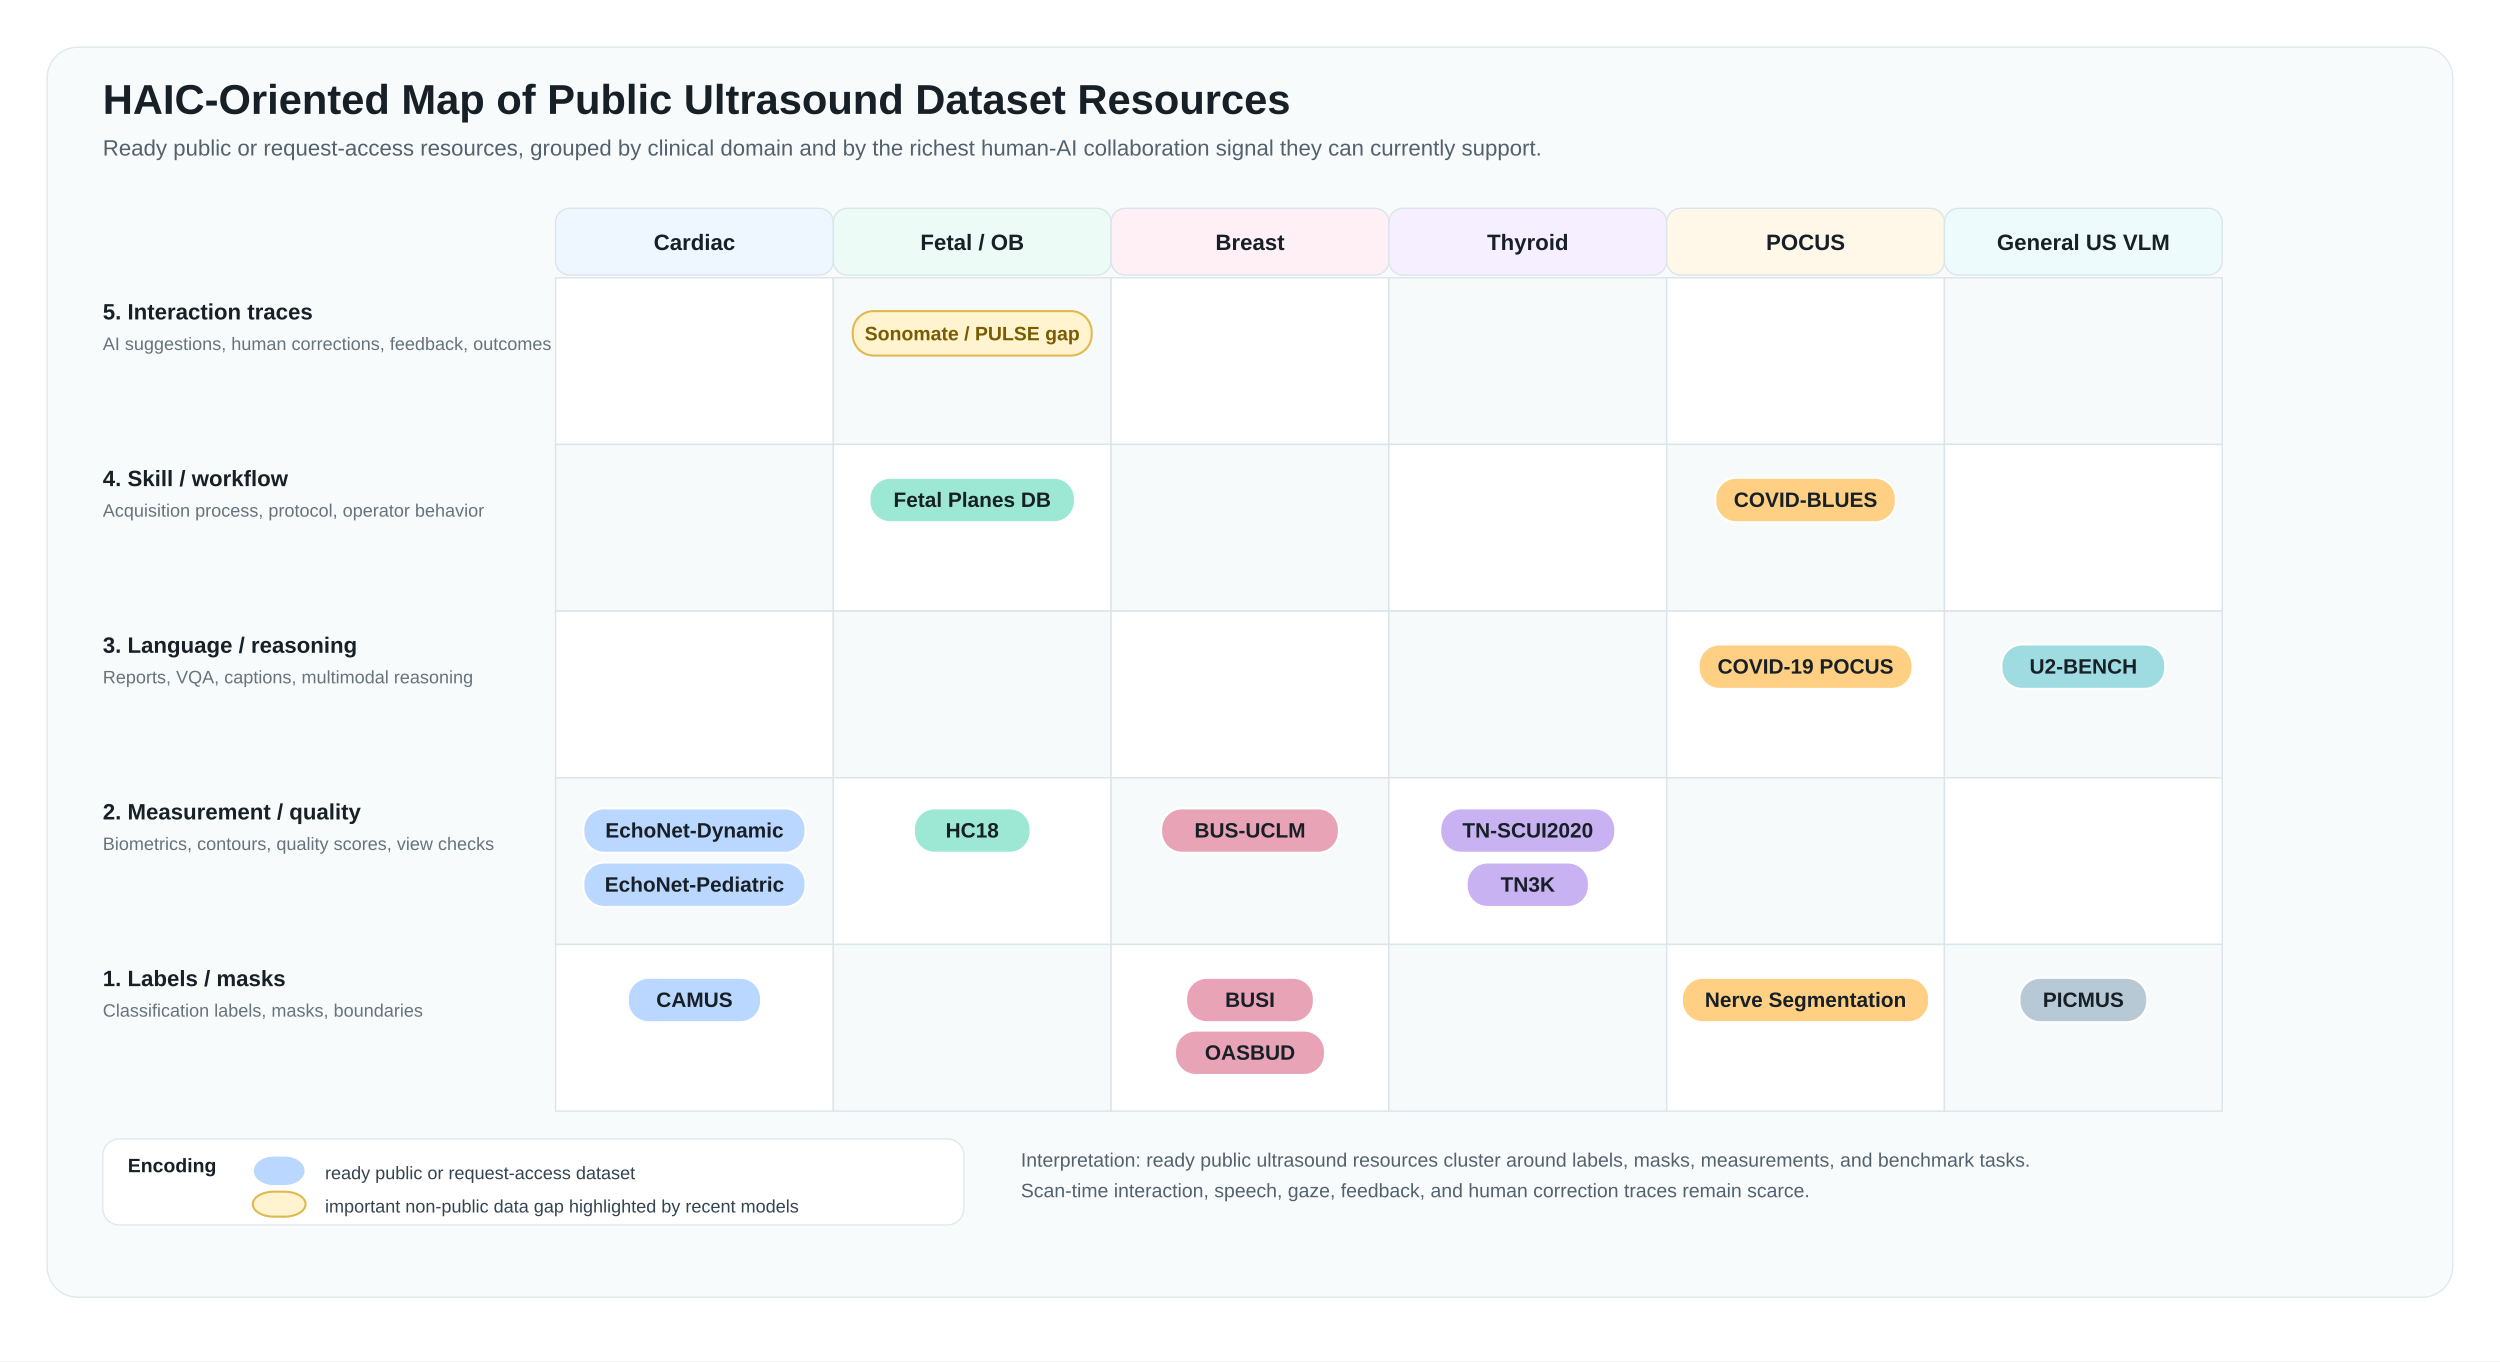
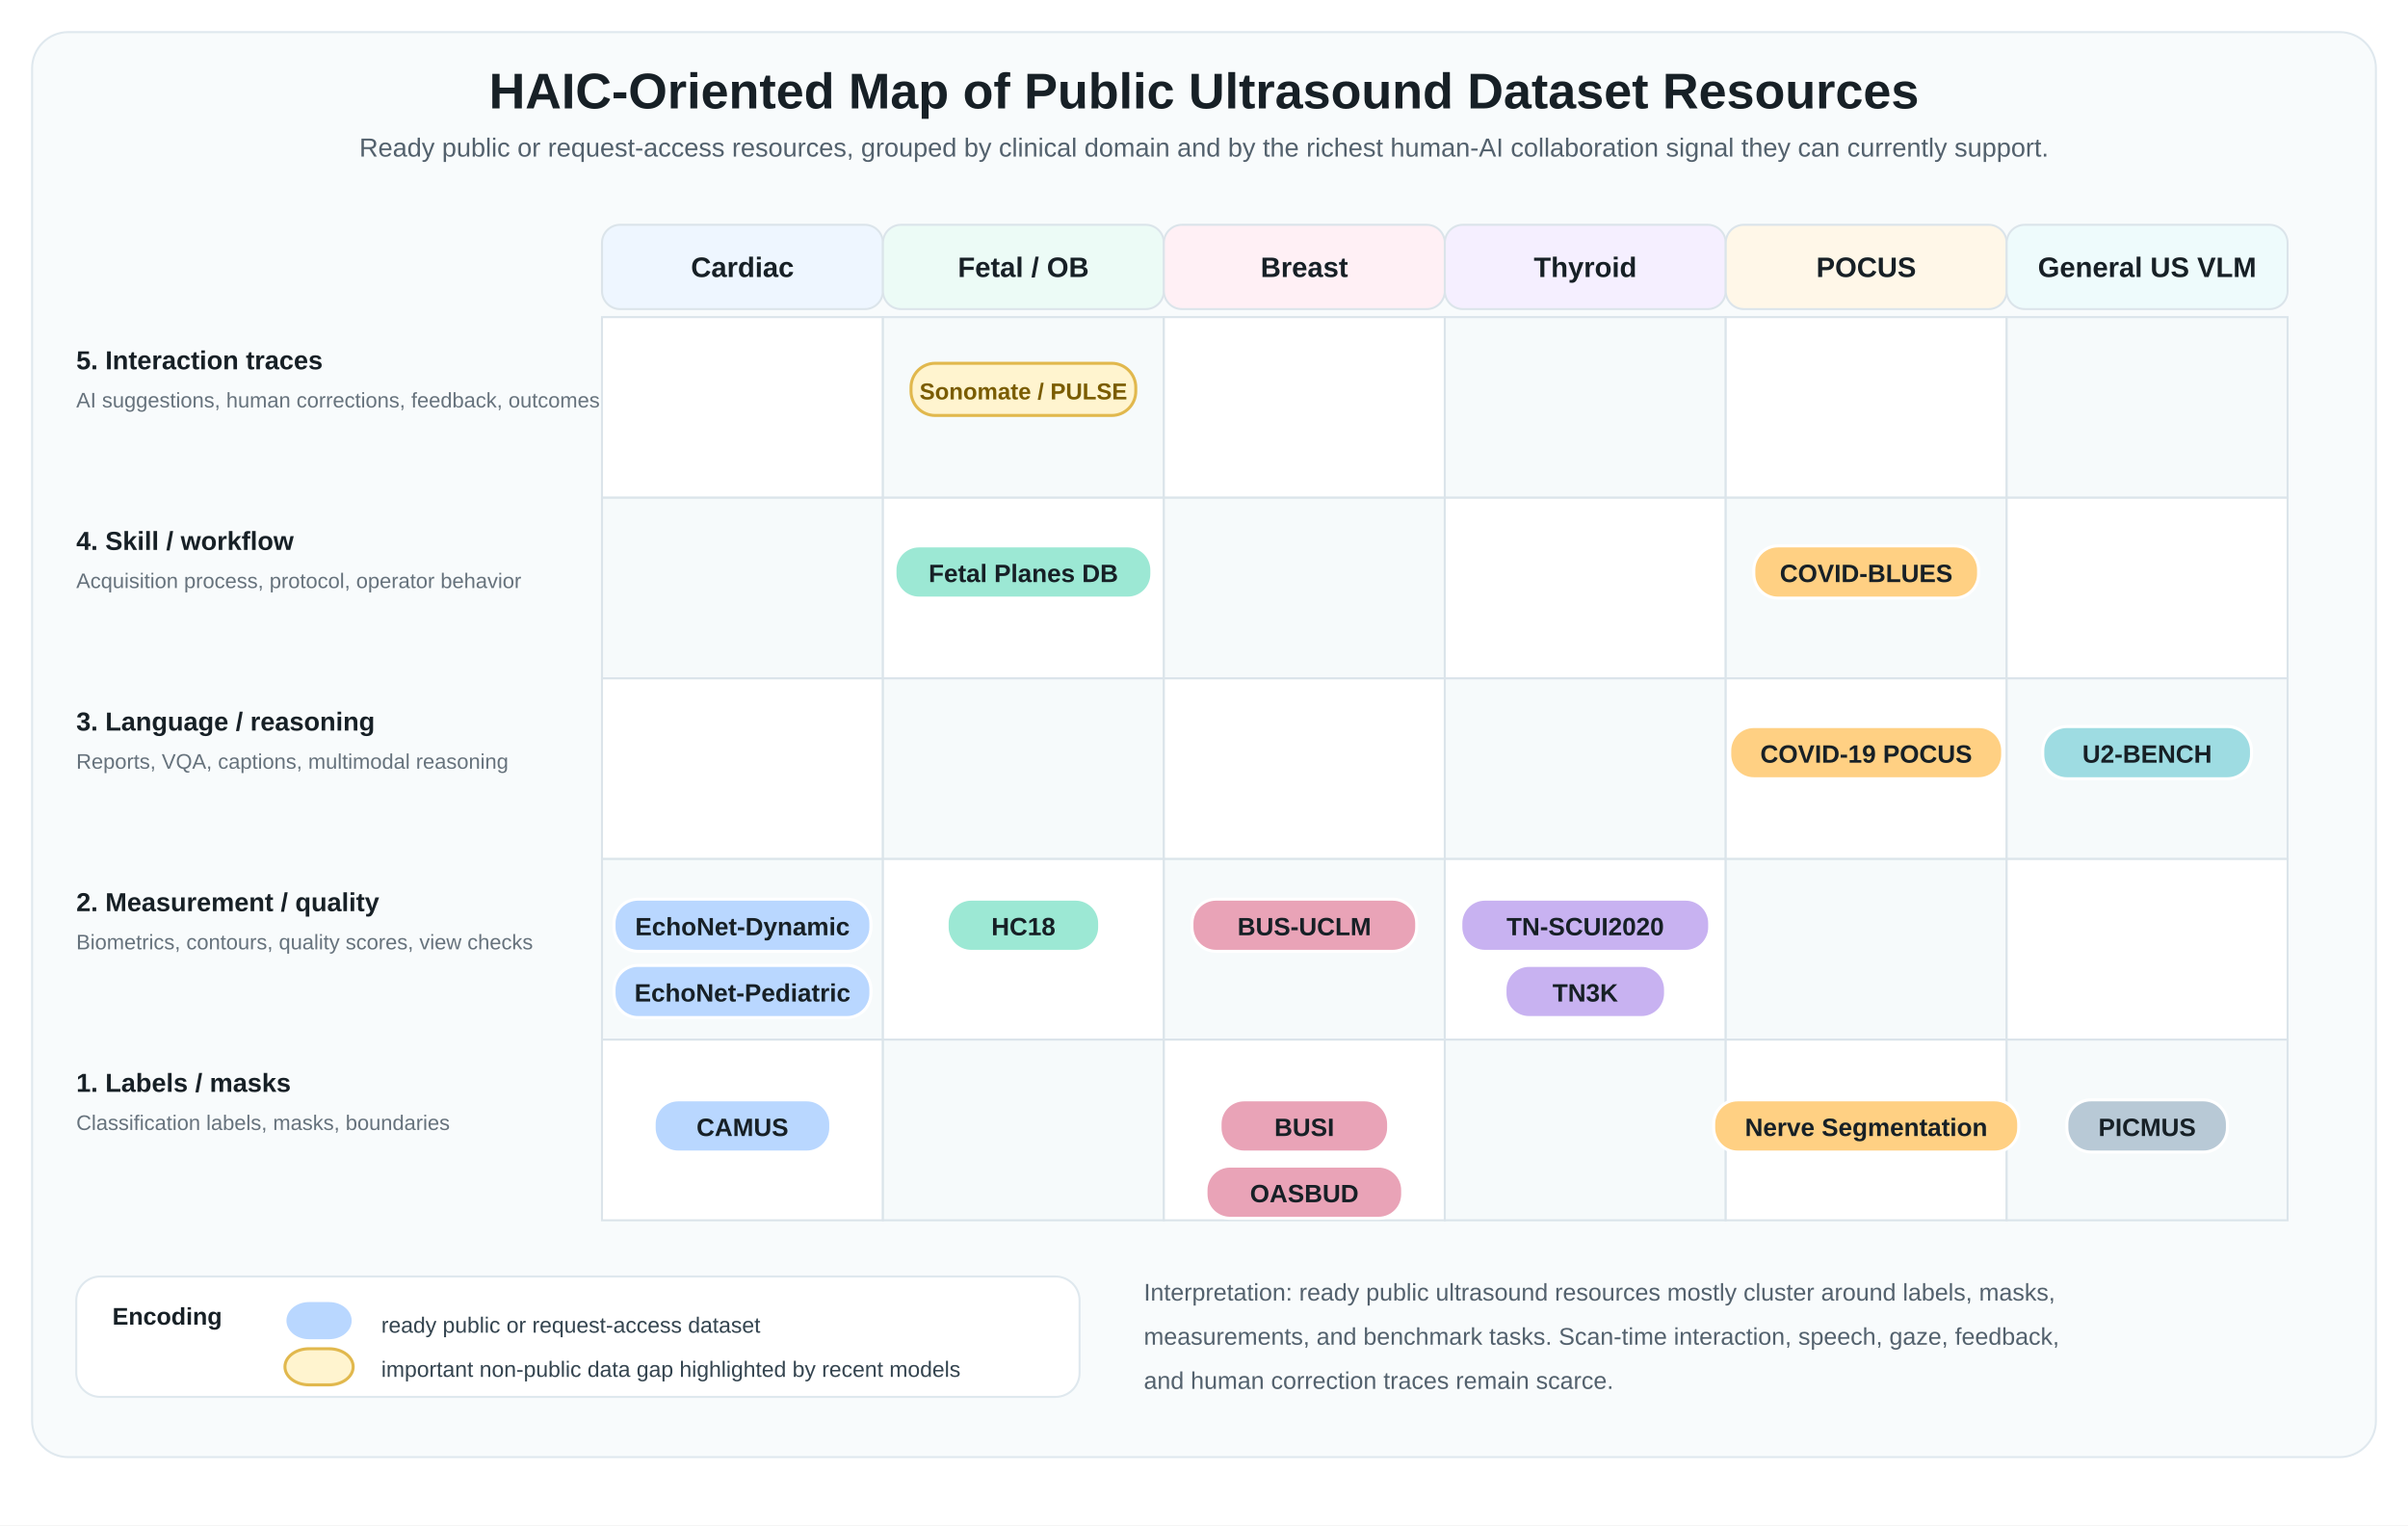
- <svg xmlns="http://www.w3.org/2000/svg" width="1800" height="980" viewBox="0 0 1800 980" role="img" aria-labelledby="title desc">
+ <svg xmlns="http://www.w3.org/2000/svg" width="1200" height="760" viewBox="0 0 1200 760" role="img" aria-labelledby="title desc">
  <defs>
    <style>
-       .title { font: 700 30px Arial, Helvetica, sans-serif; fill: #172026; }
-       .subtitle { font: 400 16px Arial, Helvetica, sans-serif; fill: #53616d; }
-       .domain { font: 700 16px Arial, Helvetica, sans-serif; fill: #172026; }
-       .row-title { font: 700 16px Arial, Helvetica, sans-serif; fill: #172026; }
-       .row-desc { font: 400 13px Arial, Helvetica, sans-serif; fill: #66727c; }
+       .title { font: 700 25px Arial, Helvetica, sans-serif; fill: #172026; }
+       .subtitle { font: 400 13px Arial, Helvetica, sans-serif; fill: #53616d; }
+       .domain { font: 700 14px Arial, Helvetica, sans-serif; fill: #172026; }
+       .row-title { font: 700 13px Arial, Helvetica, sans-serif; fill: #172026; }
+       .row-desc { font: 400 10.5px Arial, Helvetica, sans-serif; fill: #66727c; }
      .cell { fill: #ffffff; stroke: #dbe4ea; stroke-width: 1; }
      .cell-alt { fill: #f6fafb; stroke: #dbe4ea; stroke-width: 1; }
-       .chip { rx: 15; ry: 15; stroke: #ffffff; stroke-width: 1.5; }
-       .chip-text { font: 700 15px Arial, Helvetica, sans-serif; fill: #172026; }
-       .small { font: 400 14px Arial, Helvetica, sans-serif; fill: #53616d; }
-       .legend-title { font: 700 14px Arial, Helvetica, sans-serif; fill: #172026; }
-       .legend { font: 400 13px Arial, Helvetica, sans-serif; fill: #34444f; }
-       .gap { rx: 15; ry: 15; fill: #fff4cf; stroke: #e1b84d; stroke-width: 1.5; }
-       .gap-text { font: 700 14px Arial, Helvetica, sans-serif; fill: #7a5c00; }
+       .chip { rx: 12; ry: 12; stroke: #ffffff; stroke-width: 1.5; }
+       .chip-text { font: 700 12.5px Arial, Helvetica, sans-serif; fill: #172026; }
+       .small { font: 400 12px Arial, Helvetica, sans-serif; fill: #53616d; }
+       .legend-title { font: 700 12px Arial, Helvetica, sans-serif; fill: #172026; }
+       .legend { font: 400 11px Arial, Helvetica, sans-serif; fill: #34444f; }
+       .gap { rx: 12; ry: 12; fill: #fff4cf; stroke: #e1b84d; stroke-width: 1.5; }
+       .gap-text { font: 700 11.5px Arial, Helvetica, sans-serif; fill: #7a5c00; }
    </style>
  </defs>
-   <rect width="1800" height="980" fill="#ffffff" />
-   <rect x="34" y="34" width="1732" height="900" rx="22" fill="#f8fbfc" stroke="#dfe8ee" />
-   <text x="74" y="82" class="title">HAIC-Oriented Map of Public Ultrasound Dataset Resources</text>
-   <text x="74" y="112" class="subtitle">Ready public or request-access resources, grouped by clinical domain and by the richest human-AI collaboration signal they can currently support.</text>
+   <rect width="1200" height="760" fill="#ffffff" />
+   <rect x="16" y="16" width="1168" height="710" rx="18" fill="#f8fbfc" stroke="#dfe8ee" />
+   <text x="600" y="54" text-anchor="middle" class="title">HAIC-Oriented Map of Public Ultrasound Dataset Resources</text>
+   <text x="600" y="78" text-anchor="middle" class="subtitle">Ready public or request-access resources, grouped by clinical domain and by the richest human-AI collaboration signal they can currently support.</text>
  <g>
-     <rect x="400" y="150" width="200" height="48" rx="10" fill="#eef6ff" stroke="#dbe4ea" />
-     <rect x="600" y="150" width="200" height="48" rx="10" fill="#ecfbf6" stroke="#dbe4ea" />
-     <rect x="800" y="150" width="200" height="48" rx="10" fill="#fff0f5" stroke="#dbe4ea" />
-     <rect x="1000" y="150" width="200" height="48" rx="10" fill="#f5efff" stroke="#dbe4ea" />
-     <rect x="1200" y="150" width="200" height="48" rx="10" fill="#fff7e8" stroke="#dbe4ea" />
-     <rect x="1400" y="150" width="200" height="48" rx="10" fill="#eefbfc" stroke="#dbe4ea" />
-     <text x="500" y="180" text-anchor="middle" class="domain">Cardiac</text>
-     <text x="700" y="180" text-anchor="middle" class="domain">Fetal / OB</text>
-     <text x="900" y="180" text-anchor="middle" class="domain">Breast</text>
-     <text x="1100" y="180" text-anchor="middle" class="domain">Thyroid</text>
-     <text x="1300" y="180" text-anchor="middle" class="domain">POCUS</text>
-     <text x="1500" y="180" text-anchor="middle" class="domain">General US VLM</text>
+     <rect x="300" y="112" width="140" height="42" rx="9" fill="#eef6ff" stroke="#dbe4ea" />
+     <rect x="440" y="112" width="140" height="42" rx="9" fill="#ecfbf6" stroke="#dbe4ea" />
+     <rect x="580" y="112" width="140" height="42" rx="9" fill="#fff0f5" stroke="#dbe4ea" />
+     <rect x="720" y="112" width="140" height="42" rx="9" fill="#f5efff" stroke="#dbe4ea" />
+     <rect x="860" y="112" width="140" height="42" rx="9" fill="#fff7e8" stroke="#dbe4ea" />
+     <rect x="1000" y="112" width="140" height="42" rx="9" fill="#eefbfc" stroke="#dbe4ea" />
+     <text x="370" y="138" text-anchor="middle" class="domain">Cardiac</text>
+     <text x="510" y="138" text-anchor="middle" class="domain">Fetal / OB</text>
+     <text x="650" y="138" text-anchor="middle" class="domain">Breast</text>
+     <text x="790" y="138" text-anchor="middle" class="domain">Thyroid</text>
+     <text x="930" y="138" text-anchor="middle" class="domain">POCUS</text>
+     <text x="1070" y="138" text-anchor="middle" class="domain">General US VLM</text>
  </g>
  <g>
-     <text x="74" y="230" class="row-title">5. Interaction traces</text>
-     <text x="74" y="252" class="row-desc">AI suggestions, human corrections, feedback, outcomes</text>
-     <text x="74" y="350" class="row-title">4. Skill / workflow</text>
-     <text x="74" y="372" class="row-desc">Acquisition process, protocol, operator behavior</text>
-     <text x="74" y="470" class="row-title">3. Language / reasoning</text>
-     <text x="74" y="492" class="row-desc">Reports, VQA, captions, multimodal reasoning</text>
-     <text x="74" y="590" class="row-title">2. Measurement / quality</text>
-     <text x="74" y="612" class="row-desc">Biometrics, contours, quality scores, view checks</text>
-     <text x="74" y="710" class="row-title">1. Labels / masks</text>
-     <text x="74" y="732" class="row-desc">Classification labels, masks, boundaries</text>
+     <text x="38" y="184" class="row-title">5. Interaction traces</text>
+     <text x="38" y="203" class="row-desc">AI suggestions, human corrections, feedback, outcomes</text>
+     <text x="38" y="274" class="row-title">4. Skill / workflow</text>
+     <text x="38" y="293" class="row-desc">Acquisition process, protocol, operator behavior</text>
+     <text x="38" y="364" class="row-title">3. Language / reasoning</text>
+     <text x="38" y="383" class="row-desc">Reports, VQA, captions, multimodal reasoning</text>
+     <text x="38" y="454" class="row-title">2. Measurement / quality</text>
+     <text x="38" y="473" class="row-desc">Biometrics, contours, quality scores, view checks</text>
+     <text x="38" y="544" class="row-title">1. Labels / masks</text>
+     <text x="38" y="563" class="row-desc">Classification labels, masks, boundaries</text>
  </g>
  <g>
-     <rect x="400" y="200" width="200" height="120" class="cell" />
-     <rect x="600" y="200" width="200" height="120" class="cell-alt" />
-     <rect x="800" y="200" width="200" height="120" class="cell" />
-     <rect x="1000" y="200" width="200" height="120" class="cell-alt" />
-     <rect x="1200" y="200" width="200" height="120" class="cell" />
-     <rect x="1400" y="200" width="200" height="120" class="cell-alt" />
-     <rect x="400" y="320" width="200" height="120" class="cell-alt" />
-     <rect x="600" y="320" width="200" height="120" class="cell" />
-     <rect x="800" y="320" width="200" height="120" class="cell-alt" />
-     <rect x="1000" y="320" width="200" height="120" class="cell" />
-     <rect x="1200" y="320" width="200" height="120" class="cell-alt" />
-     <rect x="1400" y="320" width="200" height="120" class="cell" />
-     <rect x="400" y="440" width="200" height="120" class="cell" />
-     <rect x="600" y="440" width="200" height="120" class="cell-alt" />
-     <rect x="800" y="440" width="200" height="120" class="cell" />
-     <rect x="1000" y="440" width="200" height="120" class="cell-alt" />
-     <rect x="1200" y="440" width="200" height="120" class="cell" />
-     <rect x="1400" y="440" width="200" height="120" class="cell-alt" />
-     <rect x="400" y="560" width="200" height="120" class="cell-alt" />
-     <rect x="600" y="560" width="200" height="120" class="cell" />
-     <rect x="800" y="560" width="200" height="120" class="cell-alt" />
-     <rect x="1000" y="560" width="200" height="120" class="cell" />
-     <rect x="1200" y="560" width="200" height="120" class="cell-alt" />
-     <rect x="1400" y="560" width="200" height="120" class="cell" />
-     <rect x="400" y="680" width="200" height="120" class="cell" />
-     <rect x="600" y="680" width="200" height="120" class="cell-alt" />
-     <rect x="800" y="680" width="200" height="120" class="cell" />
-     <rect x="1000" y="680" width="200" height="120" class="cell-alt" />
-     <rect x="1200" y="680" width="200" height="120" class="cell" />
-     <rect x="1400" y="680" width="200" height="120" class="cell-alt" />
+     <rect x="300" y="158" width="140" height="90" class="cell" />
+     <rect x="440" y="158" width="140" height="90" class="cell-alt" />
+     <rect x="580" y="158" width="140" height="90" class="cell" />
+     <rect x="720" y="158" width="140" height="90" class="cell-alt" />
+     <rect x="860" y="158" width="140" height="90" class="cell" />
+     <rect x="1000" y="158" width="140" height="90" class="cell-alt" />
+     <rect x="300" y="248" width="140" height="90" class="cell-alt" />
+     <rect x="440" y="248" width="140" height="90" class="cell" />
+     <rect x="580" y="248" width="140" height="90" class="cell-alt" />
+     <rect x="720" y="248" width="140" height="90" class="cell" />
+     <rect x="860" y="248" width="140" height="90" class="cell-alt" />
+     <rect x="1000" y="248" width="140" height="90" class="cell" />
+     <rect x="300" y="338" width="140" height="90" class="cell" />
+     <rect x="440" y="338" width="140" height="90" class="cell-alt" />
+     <rect x="580" y="338" width="140" height="90" class="cell" />
+     <rect x="720" y="338" width="140" height="90" class="cell-alt" />
+     <rect x="860" y="338" width="140" height="90" class="cell" />
+     <rect x="1000" y="338" width="140" height="90" class="cell-alt" />
+     <rect x="300" y="428" width="140" height="90" class="cell-alt" />
+     <rect x="440" y="428" width="140" height="90" class="cell" />
+     <rect x="580" y="428" width="140" height="90" class="cell-alt" />
+     <rect x="720" y="428" width="140" height="90" class="cell" />
+     <rect x="860" y="428" width="140" height="90" class="cell-alt" />
+     <rect x="1000" y="428" width="140" height="90" class="cell" />
+     <rect x="300" y="518" width="140" height="90" class="cell" />
+     <rect x="440" y="518" width="140" height="90" class="cell-alt" />
+     <rect x="580" y="518" width="140" height="90" class="cell" />
+     <rect x="720" y="518" width="140" height="90" class="cell-alt" />
+     <rect x="860" y="518" width="140" height="90" class="cell" />
+     <rect x="1000" y="518" width="140" height="90" class="cell-alt" />
  </g>
-   <rect x="614" y="224" width="172" height="32" class="gap" />
-   <text x="700" y="245" text-anchor="middle" class="gap-text">Sonomate / PULSE gap</text>
-   <rect x="420" y="582" width="160" height="32" fill="#b9d7ff" class="chip" />
-   <text x="500" y="603" text-anchor="middle" class="chip-text">EchoNet-Dynamic</text>
-   <rect x="420" y="621" width="160" height="32" fill="#b9d7ff" class="chip" />
-   <text x="500" y="642" text-anchor="middle" class="chip-text">EchoNet-Pediatric</text>
-   <rect x="452" y="704" width="96" height="32" fill="#b9d7ff" class="chip" />
-   <text x="500" y="725" text-anchor="middle" class="chip-text">CAMUS</text>
-   <rect x="626" y="344" width="148" height="32" fill="#9ce8d4" class="chip" />
-   <text x="700" y="365" text-anchor="middle" class="chip-text">Fetal Planes DB</text>
-   <rect x="658" y="582" width="84" height="32" fill="#9ce8d4" class="chip" />
-   <text x="700" y="603" text-anchor="middle" class="chip-text">HC18</text>
-   <rect x="836" y="582" width="128" height="32" fill="#e9a3b7" class="chip" />
-   <text x="900" y="603" text-anchor="middle" class="chip-text">BUS-UCLM</text>
-   <rect x="854" y="704" width="92" height="32" fill="#e9a3b7" class="chip" />
-   <text x="900" y="725" text-anchor="middle" class="chip-text">BUSI</text>
-   <rect x="846" y="742" width="108" height="32" fill="#e9a3b7" class="chip" />
-   <text x="900" y="763" text-anchor="middle" class="chip-text">OASBUD</text>
-   <rect x="1037" y="582" width="126" height="32" fill="#c8b2f1" class="chip" />
-   <text x="1100" y="603" text-anchor="middle" class="chip-text">TN-SCUI2020</text>
-   <rect x="1056" y="621" width="88" height="32" fill="#c8b2f1" class="chip" />
-   <text x="1100" y="642" text-anchor="middle" class="chip-text">TN3K</text>
-   <rect x="1235" y="344" width="130" height="32" fill="#ffd083" class="chip" />
-   <text x="1300" y="365" text-anchor="middle" class="chip-text">COVID-BLUES</text>
-   <rect x="1223" y="464" width="154" height="32" fill="#ffd083" class="chip" />
-   <text x="1300" y="485" text-anchor="middle" class="chip-text">COVID-19 POCUS</text>
-   <rect x="1211" y="704" width="178" height="32" fill="#ffd083" class="chip" />
-   <text x="1300" y="725" text-anchor="middle" class="chip-text">Nerve Segmentation</text>
-   <rect x="1441" y="464" width="118" height="32" fill="#9edce2" class="chip" />
-   <text x="1500" y="485" text-anchor="middle" class="chip-text">U2-BENCH</text>
-   <rect x="1454" y="704" width="92" height="32" fill="#b8c9d6" class="chip" />
-   <text x="1500" y="725" text-anchor="middle" class="chip-text">PICMUS</text>
-   <g transform="translate(74 820)">
-     <rect x="0" y="0" width="620" height="62" rx="12" fill="#ffffff" stroke="#dfe8ee" />
+   <rect x="454" y="181" width="112" height="26" class="gap" />
+   <text x="510" y="199" text-anchor="middle" class="gap-text">Sonomate / PULSE</text>
+   <rect x="306" y="448" width="128" height="26" fill="#b9d7ff" class="chip" />
+   <text x="370" y="466" text-anchor="middle" class="chip-text">EchoNet-Dynamic</text>
+   <rect x="306" y="481" width="128" height="26" fill="#b9d7ff" class="chip" />
+   <text x="370" y="499" text-anchor="middle" class="chip-text">EchoNet-Pediatric</text>
+   <rect x="326" y="548" width="88" height="26" fill="#b9d7ff" class="chip" />
+   <text x="370" y="566" text-anchor="middle" class="chip-text">CAMUS</text>
+   <rect x="446" y="272" width="128" height="26" fill="#9ce8d4" class="chip" />
+   <text x="510" y="290" text-anchor="middle" class="chip-text">Fetal Planes DB</text>
+   <rect x="472" y="448" width="76" height="26" fill="#9ce8d4" class="chip" />
+   <text x="510" y="466" text-anchor="middle" class="chip-text">HC18</text>
+   <rect x="594" y="448" width="112" height="26" fill="#e9a3b7" class="chip" />
+   <text x="650" y="466" text-anchor="middle" class="chip-text">BUS-UCLM</text>
+   <rect x="608" y="548" width="84" height="26" fill="#e9a3b7" class="chip" />
+   <text x="650" y="566" text-anchor="middle" class="chip-text">BUSI</text>
+   <rect x="601" y="581" width="98" height="26" fill="#e9a3b7" class="chip" />
+   <text x="650" y="599" text-anchor="middle" class="chip-text">OASBUD</text>
+   <rect x="728" y="448" width="124" height="26" fill="#c8b2f1" class="chip" />
+   <text x="790" y="466" text-anchor="middle" class="chip-text">TN-SCUI2020</text>
+   <rect x="750" y="481" width="80" height="26" fill="#c8b2f1" class="chip" />
+   <text x="790" y="499" text-anchor="middle" class="chip-text">TN3K</text>
+   <rect x="874" y="272" width="112" height="26" fill="#ffd083" class="chip" />
+   <text x="930" y="290" text-anchor="middle" class="chip-text">COVID-BLUES</text>
+   <rect x="862" y="362" width="136" height="26" fill="#ffd083" class="chip" />
+   <text x="930" y="380" text-anchor="middle" class="chip-text">COVID-19 POCUS</text>
+   <rect x="854" y="548" width="152" height="26" fill="#ffd083" class="chip" />
+   <text x="930" y="566" text-anchor="middle" class="chip-text">Nerve Segmentation</text>
+   <rect x="1018" y="362" width="104" height="26" fill="#9edce2" class="chip" />
+   <text x="1070" y="380" text-anchor="middle" class="chip-text">U2-BENCH</text>
+   <rect x="1030" y="548" width="80" height="26" fill="#b8c9d6" class="chip" />
+   <text x="1070" y="566" text-anchor="middle" class="chip-text">PICMUS</text>
+   <g transform="translate(38 636)">
+     <rect x="0" y="0" width="500" height="60" rx="12" fill="#ffffff" stroke="#dfe8ee" />
    <text x="18" y="24" class="legend-title">Encoding</text>
-     <rect x="108" y="12" width="38" height="22" fill="#b9d7ff" class="chip" />
-     <text x="160" y="29" class="legend">ready public or request-access dataset</text>
-     <rect x="108" y="38" width="38" height="18" class="gap" />
-     <text x="160" y="53" class="legend">important non-public data gap highlighted by recent models</text>
+     <rect x="104" y="12" width="34" height="20" fill="#b9d7ff" class="chip" />
+     <text x="152" y="28" class="legend">ready public or request-access dataset</text>
+     <rect x="104" y="36" width="34" height="18" class="gap" />
+     <text x="152" y="50" class="legend">important non-public data gap highlighted by recent models</text>
  </g>
-   <text x="735" y="840" class="small">Interpretation: ready public ultrasound resources cluster around labels, masks, measurements, and benchmark tasks.</text>
-   <text x="735" y="862" class="small">Scan-time interaction, speech, gaze, feedback, and human correction traces remain scarce.</text>
+   <text x="570" y="648" class="small">Interpretation: ready public ultrasound resources mostly cluster around labels, masks,</text>
+   <text x="570" y="670" class="small">measurements, and benchmark tasks. Scan-time interaction, speech, gaze, feedback,</text>
+   <text x="570" y="692" class="small">and human correction traces remain scarce.</text>
</svg>
